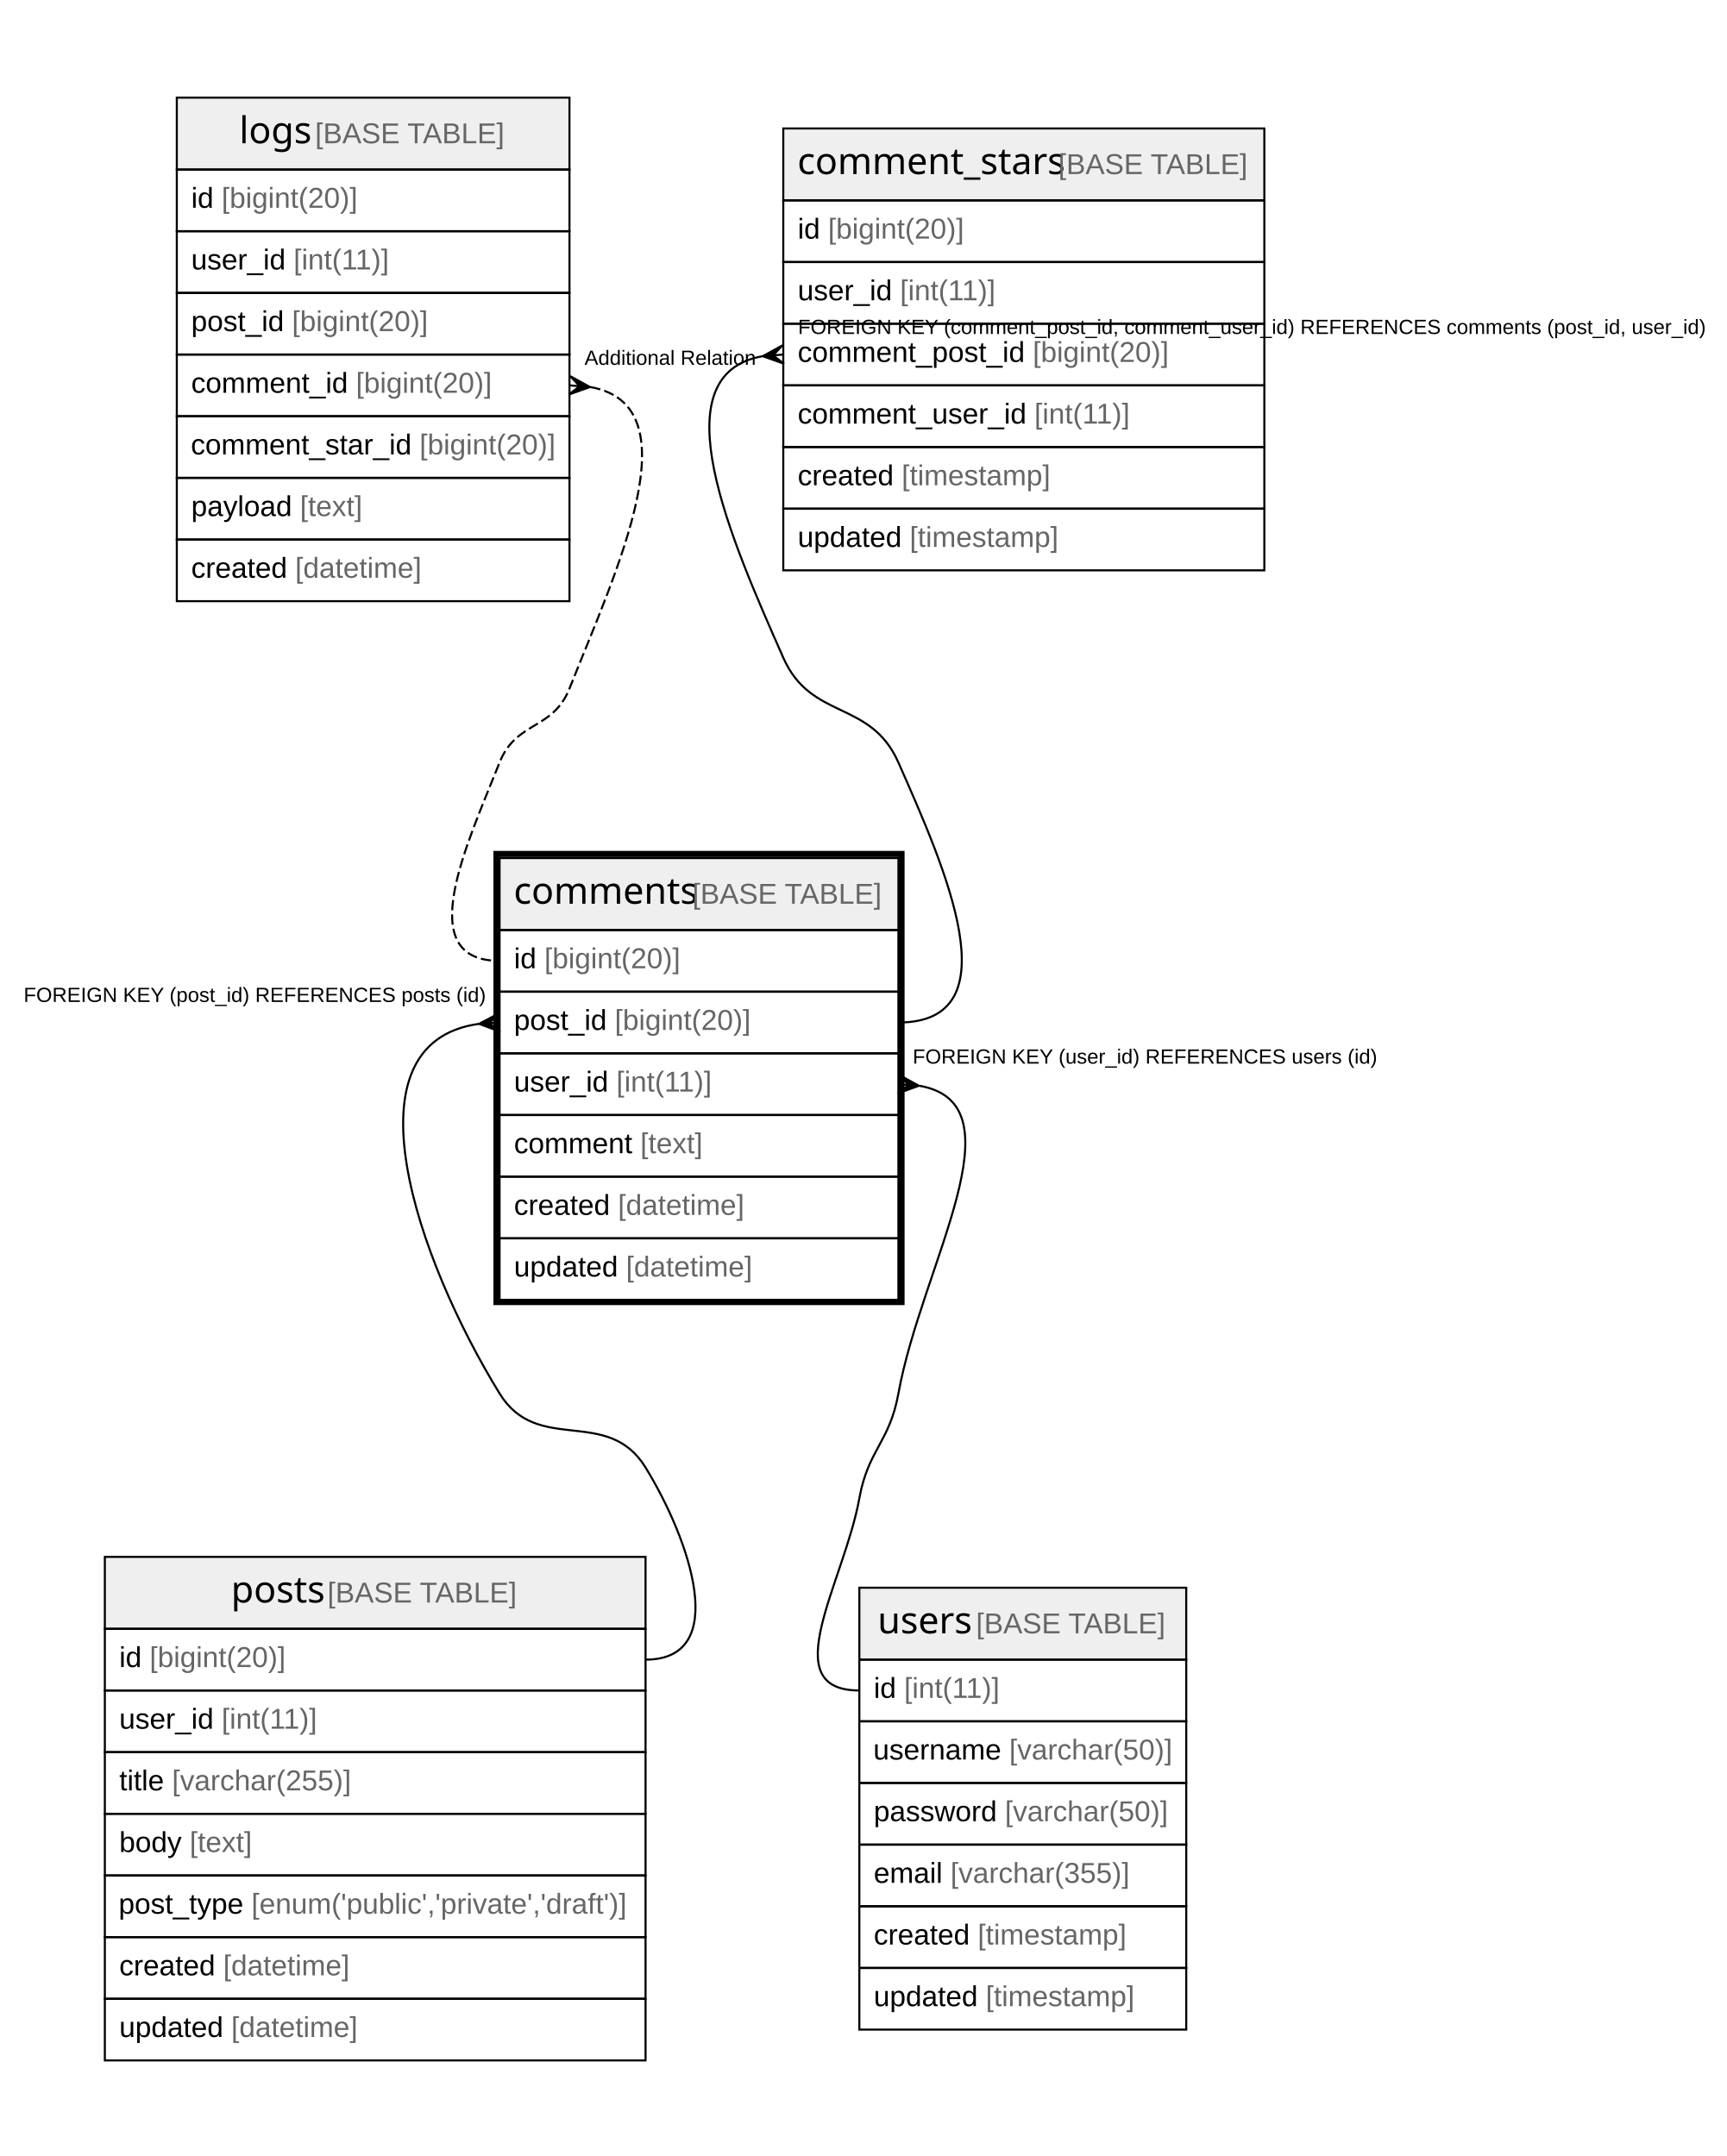
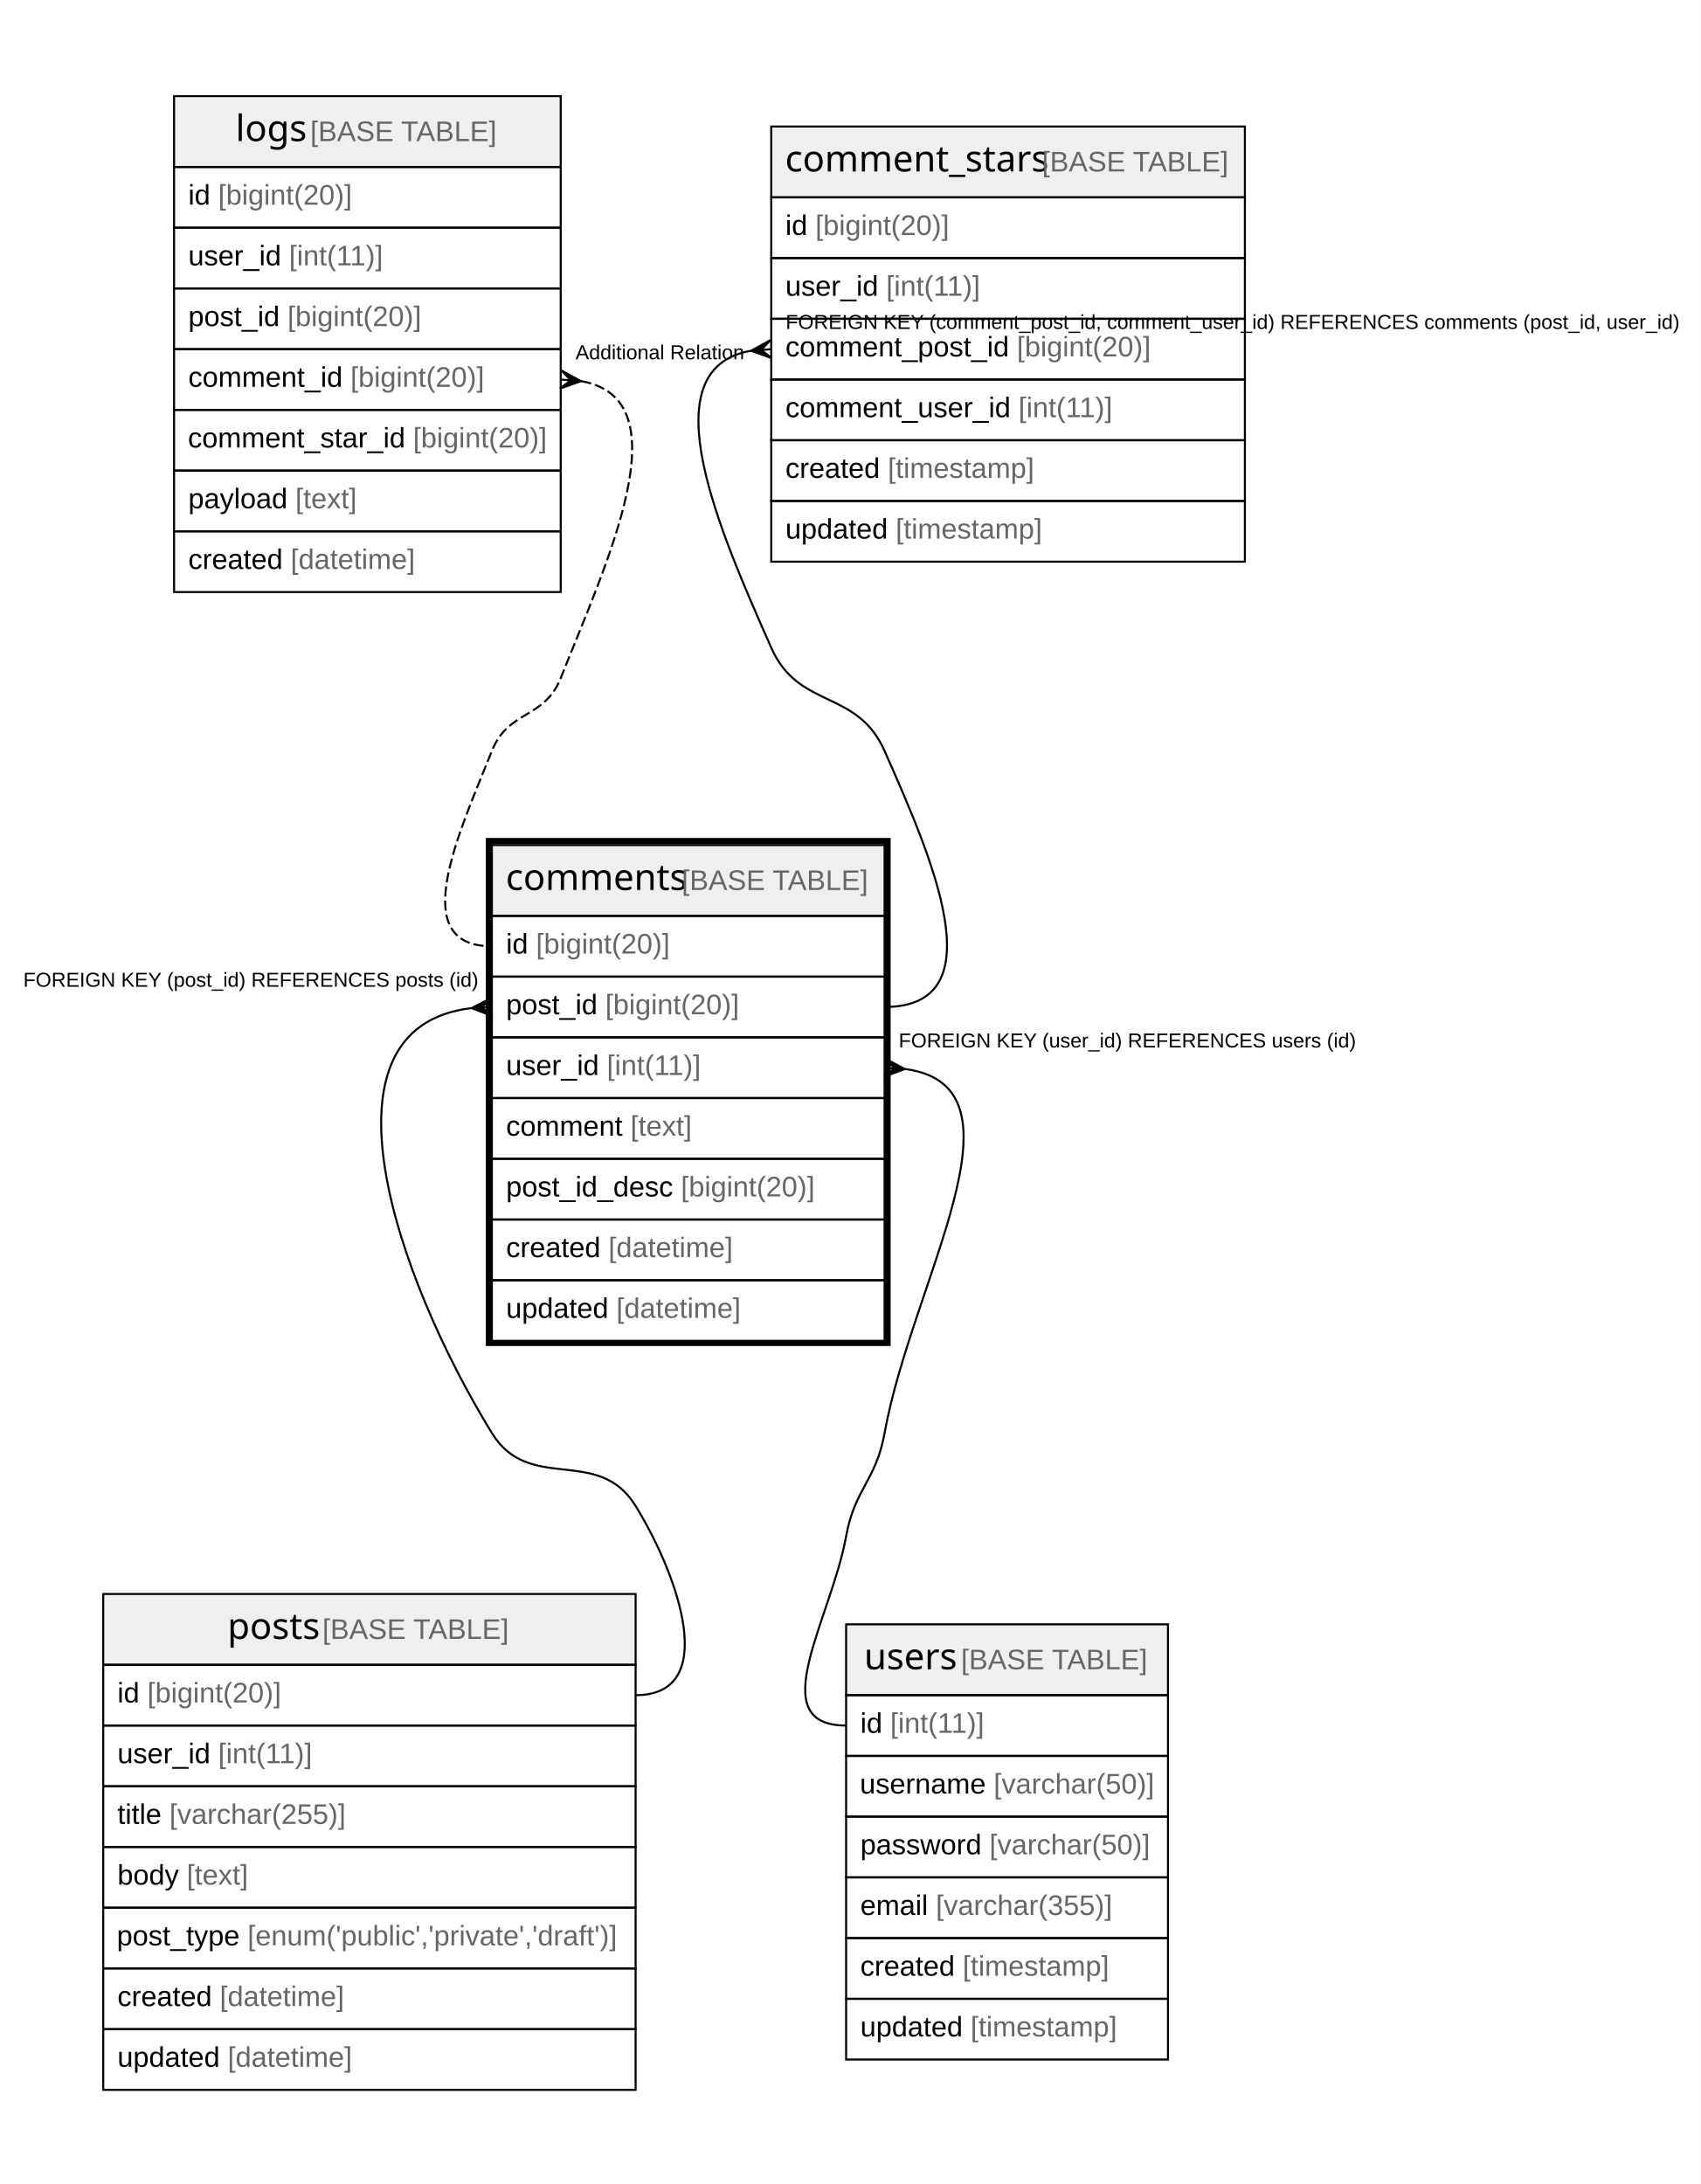
- <svg xmlns="http://www.w3.org/2000/svg" width="840pt" height="1049pt" viewBox="0.00 0.00 840.00 1049.00">
-   <g id="graph0" class="graph" transform="scale(1 1) rotate(0) translate(4 1045)">
-     <polygon fill="#ffffff" stroke="transparent" points="-4,4 -4,-1045 836,-1045 836,4 -4,4" />
+ <svg xmlns="http://www.w3.org/2000/svg" width="840pt" height="1079pt" viewBox="0.00 0.00 840.00 1079.00">
+   <g id="graph0" class="graph" transform="scale(1 1) rotate(0) translate(4 1075)">
+     <polygon fill="#ffffff" stroke="transparent" points="-4,4 -4,-1075 836,-1075 836,4 -4,4" />
    <g id="node1" class="node">
-       <polygon fill="#efefef" stroke="transparent" points="239,-592.5 239,-627.5 433,-627.5 433,-592.5 239,-592.5" />
-       <polygon fill="none" stroke="#000000" points="239,-592.5 239,-627.5 433,-627.5 433,-592.5 239,-592.5" />
-       <text text-anchor="start" x="245.87" y="-605.3" font-family="Arial Bold" font-size="18.00" fill="#000000">comments</text>
-       <text text-anchor="start" x="328.876" y="-605.3" font-family="Arial" font-size="14.00" fill="#000000"> </text>
-       <text text-anchor="start" x="332.766" y="-605.3" font-family="Arial" font-size="14.00" fill="#666666">[BASE TABLE]</text>
+       <polygon fill="#efefef" stroke="transparent" points="239,-622.5 239,-657.5 433,-657.5 433,-622.5 239,-622.5" />
+       <polygon fill="none" stroke="#000000" points="239,-622.5 239,-657.5 433,-657.5 433,-622.5 239,-622.5" />
+       <text text-anchor="start" x="245.87" y="-635.3" font-family="Arial Bold" font-size="18.00" fill="#000000">comments</text>
+       <text text-anchor="start" x="328.876" y="-635.3" font-family="Arial" font-size="14.00" fill="#000000"> </text>
+       <text text-anchor="start" x="332.766" y="-635.3" font-family="Arial" font-size="14.00" fill="#666666">[BASE TABLE]</text>
+       <polygon fill="none" stroke="#000000" points="239,-592.5 239,-622.5 433,-622.5 433,-592.5 239,-592.5" />
+       <text text-anchor="start" x="246" y="-603.9" font-family="Arial" font-size="14.00" fill="#000000">id </text>
+       <text text-anchor="start" x="260.78" y="-603.9" font-family="Arial" font-size="14.00" fill="#666666">[bigint(20)]</text>
      <polygon fill="none" stroke="#000000" points="239,-562.5 239,-592.5 433,-592.5 433,-562.5 239,-562.5" />
-       <text text-anchor="start" x="246" y="-573.9" font-family="Arial" font-size="14.00" fill="#000000">id </text>
-       <text text-anchor="start" x="260.78" y="-573.9" font-family="Arial" font-size="14.00" fill="#666666">[bigint(20)]</text>
+       <text text-anchor="start" x="246" y="-573.9" font-family="Arial" font-size="14.00" fill="#000000">post_id </text>
+       <text text-anchor="start" x="295.018" y="-573.9" font-family="Arial" font-size="14.00" fill="#666666">[bigint(20)]</text>
      <polygon fill="none" stroke="#000000" points="239,-532.5 239,-562.5 433,-562.5 433,-532.5 239,-532.5" />
-       <text text-anchor="start" x="246" y="-543.9" font-family="Arial" font-size="14.00" fill="#000000">post_id </text>
-       <text text-anchor="start" x="295.018" y="-543.9" font-family="Arial" font-size="14.00" fill="#666666">[bigint(20)]</text>
+       <text text-anchor="start" x="246" y="-543.9" font-family="Arial" font-size="14.00" fill="#000000">user_id </text>
+       <text text-anchor="start" x="295.788" y="-543.9" font-family="Arial" font-size="14.00" fill="#666666">[int(11)]</text>
      <polygon fill="none" stroke="#000000" points="239,-502.5 239,-532.5 433,-532.5 433,-502.5 239,-502.5" />
-       <text text-anchor="start" x="246" y="-513.9" font-family="Arial" font-size="14.00" fill="#000000">user_id </text>
-       <text text-anchor="start" x="295.788" y="-513.9" font-family="Arial" font-size="14.00" fill="#666666">[int(11)]</text>
+       <text text-anchor="start" x="246" y="-513.9" font-family="Arial" font-size="14.00" fill="#000000">comment </text>
+       <text text-anchor="start" x="307.45" y="-513.9" font-family="Arial" font-size="14.00" fill="#666666">[text]</text>
      <polygon fill="none" stroke="#000000" points="239,-472.5 239,-502.5 433,-502.5 433,-472.5 239,-472.5" />
-       <text text-anchor="start" x="246" y="-483.9" font-family="Arial" font-size="14.00" fill="#000000">comment </text>
-       <text text-anchor="start" x="307.45" y="-483.9" font-family="Arial" font-size="14.00" fill="#666666">[text]</text>
+       <text text-anchor="start" x="246" y="-483.9" font-family="Arial" font-size="14.00" fill="#000000">post_id_desc </text>
+       <text text-anchor="start" x="332.366" y="-483.9" font-family="Arial" font-size="14.00" fill="#666666">[bigint(20)]</text>
      <polygon fill="none" stroke="#000000" points="239,-442.5 239,-472.5 433,-472.5 433,-442.5 239,-442.5" />
      <text text-anchor="start" x="246" y="-453.9" font-family="Arial" font-size="14.00" fill="#000000">created </text>
      <text text-anchor="start" x="296.572" y="-453.9" font-family="Arial" font-size="14.00" fill="#666666">[datetime]</text>
      <polygon fill="none" stroke="#000000" points="239,-412.5 239,-442.5 433,-442.5 433,-412.5 239,-412.5" />
      <text text-anchor="start" x="246" y="-423.9" font-family="Arial" font-size="14.00" fill="#000000">updated </text>
      <text text-anchor="start" x="300.477" y="-423.9" font-family="Arial" font-size="14.00" fill="#666666">[datetime]</text>
-       <polygon fill="none" stroke="#000000" stroke-width="3" points="237.5,-411.5 237.5,-629.5 434.5,-629.5 434.5,-411.5 237.5,-411.5" />
+       <polygon fill="none" stroke="#000000" stroke-width="3" points="237.5,-411.5 237.5,-659.5 434.5,-659.5 434.5,-411.5 237.5,-411.5" />
    </g>
    <g id="node3" class="node">
      <polygon fill="#efefef" stroke="transparent" points="47,-252.5 47,-287.5 310,-287.5 310,-252.5 47,-252.5" />
      <polygon fill="none" stroke="#000000" points="47,-252.5 47,-287.5 310,-287.5 310,-252.5 47,-252.5" />
      <text text-anchor="start" x="108.366" y="-265.3" font-family="Arial Bold" font-size="18.00" fill="#000000">posts</text>
      <text text-anchor="start" x="151.38" y="-265.3" font-family="Arial" font-size="14.00" fill="#000000"> </text>
      <text text-anchor="start" x="155.271" y="-265.3" font-family="Arial" font-size="14.00" fill="#666666">[BASE TABLE]</text>
      <polygon fill="none" stroke="#000000" points="47,-222.5 47,-252.5 310,-252.5 310,-222.5 47,-222.5" />
      <text text-anchor="start" x="54" y="-233.9" font-family="Arial" font-size="14.00" fill="#000000">id </text>
      <text text-anchor="start" x="68.78" y="-233.9" font-family="Arial" font-size="14.00" fill="#666666">[bigint(20)]</text>
      <polygon fill="none" stroke="#000000" points="47,-192.5 47,-222.5 310,-222.5 310,-192.5 47,-192.5" />
      <text text-anchor="start" x="54" y="-203.9" font-family="Arial" font-size="14.00" fill="#000000">user_id </text>
      <text text-anchor="start" x="103.788" y="-203.9" font-family="Arial" font-size="14.00" fill="#666666">[int(11)]</text>
      <polygon fill="none" stroke="#000000" points="47,-162.5 47,-192.5 310,-192.5 310,-162.5 47,-162.5" />
      <text text-anchor="start" x="54" y="-173.9" font-family="Arial" font-size="14.00" fill="#000000">title </text>
      <text text-anchor="start" x="79.668" y="-173.9" font-family="Arial" font-size="14.00" fill="#666666">[varchar(255)]</text>
      <polygon fill="none" stroke="#000000" points="47,-132.5 47,-162.5 310,-162.5 310,-132.5 47,-132.5" />
      <text text-anchor="start" x="54" y="-143.9" font-family="Arial" font-size="14.00" fill="#000000">body </text>
      <text text-anchor="start" x="88.238" y="-143.9" font-family="Arial" font-size="14.00" fill="#666666">[text]</text>
      <polygon fill="none" stroke="#000000" points="47,-102.5 47,-132.5 310,-132.5 310,-102.5 47,-102.5" />
      <text text-anchor="start" x="53.697" y="-113.9" font-family="Arial" font-size="14.00" fill="#000000">post_type </text>
      <text text-anchor="start" x="118.282" y="-113.9" font-family="Arial" font-size="14.00" fill="#666666">[enum('public','private','draft')]</text>
      <polygon fill="none" stroke="#000000" points="47,-72.5 47,-102.5 310,-102.5 310,-72.5 47,-72.5" />
      <text text-anchor="start" x="54" y="-83.9" font-family="Arial" font-size="14.00" fill="#000000">created </text>
      <text text-anchor="start" x="104.572" y="-83.9" font-family="Arial" font-size="14.00" fill="#666666">[datetime]</text>
      <polygon fill="none" stroke="#000000" points="47,-42.5 47,-72.5 310,-72.5 310,-42.5 47,-42.5" />
      <text text-anchor="start" x="54" y="-53.9" font-family="Arial" font-size="14.00" fill="#000000">updated </text>
      <text text-anchor="start" x="108.477" y="-53.9" font-family="Arial" font-size="14.00" fill="#666666">[datetime]</text>
    </g>
    <g id="edge2" class="edge">
-       <path fill="none" stroke="#000000" d="M228.896,-546.835C162.221,-537.513 198.903,-432.288 239,-367 257.516,-336.852 291.484,-361.148 310,-331 331.748,-295.589 351.556,-237.5 310,-237.5" />
-       <polygon fill="#000000" stroke="#000000" points="229.022,-546.843 238.704,-551.99 234.011,-547.172 239,-547.5 239,-547.5 239,-547.5 234.011,-547.172 239.296,-543.01 229.022,-546.843 229.022,-546.843" />
-       <text text-anchor="start" x="7.495" y="-557.5" font-family="Arial" font-size="10.00" fill="#000000">FOREIGN KEY (post_id) REFERENCES posts (id)</text>
+       <path fill="none" stroke="#000000" d="M228.661,-576.912C148.935,-567.361 191.951,-443.607 239,-367 257.516,-336.852 291.484,-361.148 310,-331 331.748,-295.589 351.556,-237.5 310,-237.5" />
+       <polygon fill="#000000" stroke="#000000" points="229.016,-576.932 238.744,-581.993 234.008,-577.216 239,-577.5 239,-577.5 239,-577.5 234.008,-577.216 239.256,-573.007 229.016,-576.932 229.016,-576.932" />
+       <text text-anchor="start" x="7.495" y="-587.5" font-family="Arial" font-size="10.00" fill="#000000">FOREIGN KEY (post_id) REFERENCES posts (id)</text>
    </g>
    <g id="node5" class="node">
      <polygon fill="#efefef" stroke="transparent" points="414,-237.5 414,-272.5 573,-272.5 573,-237.5 414,-237.5" />
      <polygon fill="none" stroke="#000000" points="414,-237.5 414,-272.5 573,-272.5 573,-237.5 414,-237.5" />
      <text text-anchor="start" x="422.871" y="-250.3" font-family="Arial Bold" font-size="18.00" fill="#000000">users</text>
      <text text-anchor="start" x="466.875" y="-250.3" font-family="Arial" font-size="14.00" fill="#000000"> </text>
      <text text-anchor="start" x="470.766" y="-250.3" font-family="Arial" font-size="14.00" fill="#666666">[BASE TABLE]</text>
      <polygon fill="none" stroke="#000000" points="414,-207.5 414,-237.5 573,-237.5 573,-207.5 414,-207.5" />
      <text text-anchor="start" x="421" y="-218.9" font-family="Arial" font-size="14.00" fill="#000000">id </text>
      <text text-anchor="start" x="435.78" y="-218.9" font-family="Arial" font-size="14.00" fill="#666666">[int(11)]</text>
      <polygon fill="none" stroke="#000000" points="414,-177.5 414,-207.5 573,-207.5 573,-177.5 414,-177.5" />
      <text text-anchor="start" x="420.769" y="-188.9" font-family="Arial" font-size="14.00" fill="#000000">username </text>
      <text text-anchor="start" x="486.894" y="-188.9" font-family="Arial" font-size="14.00" fill="#666666">[varchar(50)]</text>
      <polygon fill="none" stroke="#000000" points="414,-147.5 414,-177.5 573,-177.5 573,-147.5 414,-147.5" />
      <text text-anchor="start" x="421" y="-158.9" font-family="Arial" font-size="14.00" fill="#000000">password </text>
      <text text-anchor="start" x="484.788" y="-158.9" font-family="Arial" font-size="14.00" fill="#666666">[varchar(50)]</text>
      <polygon fill="none" stroke="#000000" points="414,-117.5 414,-147.5 573,-147.5 573,-117.5 414,-117.5" />
      <text text-anchor="start" x="421" y="-128.9" font-family="Arial" font-size="14.00" fill="#000000">email </text>
      <text text-anchor="start" x="458.33" y="-128.9" font-family="Arial" font-size="14.00" fill="#666666">[varchar(355)]</text>
      <polygon fill="none" stroke="#000000" points="414,-87.5 414,-117.5 573,-117.5 573,-87.5 414,-87.5" />
      <text text-anchor="start" x="421" y="-98.9" font-family="Arial" font-size="14.00" fill="#000000">created </text>
      <text text-anchor="start" x="471.572" y="-98.9" font-family="Arial" font-size="14.00" fill="#666666">[timestamp]</text>
      <polygon fill="none" stroke="#000000" points="414,-57.5 414,-87.5 573,-87.5 573,-57.5 414,-57.5" />
      <text text-anchor="start" x="421" y="-68.9" font-family="Arial" font-size="14.00" fill="#000000">updated </text>
      <text text-anchor="start" x="475.477" y="-68.9" font-family="Arial" font-size="14.00" fill="#666666">[timestamp]</text>
    </g>
    <g id="edge4" class="edge">
-       <path fill="none" stroke="#000000" d="M443.223,-516.704C493.794,-507.969 444.192,-429.1 433,-367 428.71,-343.195 418.29,-339.805 414,-316 406.629,-275.103 372.444,-222.5 414,-222.5" />
-       <polygon fill="#000000" stroke="#000000" points="442.97,-516.723 432.651,-513.014 437.985,-517.112 433,-517.5 433,-517.5 433,-517.5 437.985,-517.112 433.349,-521.986 442.97,-516.723 442.97,-516.723" />
-       <text text-anchor="start" x="439.945" y="-527.5" font-family="Arial" font-size="10.00" fill="#000000">FOREIGN KEY (user_id) REFERENCES users (id)</text>
+       <path fill="none" stroke="#000000" d="M443.338,-546.843C507.149,-538.029 446.562,-442.25 433,-367 428.71,-343.195 418.29,-339.805 414,-316 406.629,-275.103 372.444,-222.5 414,-222.5" />
+       <polygon fill="#000000" stroke="#000000" points="442.98,-546.866 432.715,-543.009 437.99,-547.183 433,-547.5 433,-547.5 433,-547.5 437.99,-547.183 433.285,-551.991 442.98,-546.866 442.98,-546.866" />
+       <text text-anchor="start" x="439.945" y="-557.5" font-family="Arial" font-size="10.00" fill="#000000">FOREIGN KEY (user_id) REFERENCES users (id)</text>
    </g>
    <g id="node2" class="node">
-       <polygon fill="#efefef" stroke="transparent" points="82,-962.5 82,-997.5 273,-997.5 273,-962.5 82,-962.5" />
-       <polygon fill="none" stroke="#000000" points="82,-962.5 82,-997.5 273,-997.5 273,-962.5 82,-962.5" />
-       <text text-anchor="start" x="112.37" y="-975.3" font-family="Arial Bold" font-size="18.00" fill="#000000">logs</text>
-       <text text-anchor="start" x="145.376" y="-975.3" font-family="Arial" font-size="14.00" fill="#000000"> </text>
-       <text text-anchor="start" x="149.267" y="-975.3" font-family="Arial" font-size="14.00" fill="#666666">[BASE TABLE]</text>
+       <polygon fill="#efefef" stroke="transparent" points="82,-992.5 82,-1027.5 273,-1027.5 273,-992.5 82,-992.5" />
+       <polygon fill="none" stroke="#000000" points="82,-992.5 82,-1027.5 273,-1027.5 273,-992.5 82,-992.5" />
+       <text text-anchor="start" x="112.37" y="-1005.3" font-family="Arial Bold" font-size="18.00" fill="#000000">logs</text>
+       <text text-anchor="start" x="145.376" y="-1005.3" font-family="Arial" font-size="14.00" fill="#000000"> </text>
+       <text text-anchor="start" x="149.267" y="-1005.3" font-family="Arial" font-size="14.00" fill="#666666">[BASE TABLE]</text>
+       <polygon fill="none" stroke="#000000" points="82,-962.5 82,-992.5 273,-992.5 273,-962.5 82,-962.5" />
+       <text text-anchor="start" x="89" y="-973.9" font-family="Arial" font-size="14.00" fill="#000000">id </text>
+       <text text-anchor="start" x="103.78" y="-973.9" font-family="Arial" font-size="14.00" fill="#666666">[bigint(20)]</text>
      <polygon fill="none" stroke="#000000" points="82,-932.5 82,-962.5 273,-962.5 273,-932.5 82,-932.5" />
-       <text text-anchor="start" x="89" y="-943.9" font-family="Arial" font-size="14.00" fill="#000000">id </text>
-       <text text-anchor="start" x="103.78" y="-943.9" font-family="Arial" font-size="14.00" fill="#666666">[bigint(20)]</text>
+       <text text-anchor="start" x="89" y="-943.9" font-family="Arial" font-size="14.00" fill="#000000">user_id </text>
+       <text text-anchor="start" x="138.788" y="-943.9" font-family="Arial" font-size="14.00" fill="#666666">[int(11)]</text>
      <polygon fill="none" stroke="#000000" points="82,-902.5 82,-932.5 273,-932.5 273,-902.5 82,-902.5" />
-       <text text-anchor="start" x="89" y="-913.9" font-family="Arial" font-size="14.00" fill="#000000">user_id </text>
-       <text text-anchor="start" x="138.788" y="-913.9" font-family="Arial" font-size="14.00" fill="#666666">[int(11)]</text>
+       <text text-anchor="start" x="89" y="-913.9" font-family="Arial" font-size="14.00" fill="#000000">post_id </text>
+       <text text-anchor="start" x="138.018" y="-913.9" font-family="Arial" font-size="14.00" fill="#666666">[bigint(20)]</text>
      <polygon fill="none" stroke="#000000" points="82,-872.5 82,-902.5 273,-902.5 273,-872.5 82,-872.5" />
-       <text text-anchor="start" x="89" y="-883.9" font-family="Arial" font-size="14.00" fill="#000000">post_id </text>
-       <text text-anchor="start" x="138.018" y="-883.9" font-family="Arial" font-size="14.00" fill="#666666">[bigint(20)]</text>
+       <text text-anchor="start" x="89" y="-883.9" font-family="Arial" font-size="14.00" fill="#000000">comment_id </text>
+       <text text-anchor="start" x="169.122" y="-883.9" font-family="Arial" font-size="14.00" fill="#666666">[bigint(20)]</text>
      <polygon fill="none" stroke="#000000" points="82,-842.5 82,-872.5 273,-872.5 273,-842.5 82,-842.5" />
-       <text text-anchor="start" x="89" y="-853.9" font-family="Arial" font-size="14.00" fill="#000000">comment_id </text>
-       <text text-anchor="start" x="169.122" y="-853.9" font-family="Arial" font-size="14.00" fill="#666666">[bigint(20)]</text>
+       <text text-anchor="start" x="88.821" y="-853.9" font-family="Arial" font-size="14.00" fill="#000000">comment_star_id </text>
+       <text text-anchor="start" x="200.06" y="-853.9" font-family="Arial" font-size="14.00" fill="#666666">[bigint(20)]</text>
      <polygon fill="none" stroke="#000000" points="82,-812.5 82,-842.5 273,-842.5 273,-812.5 82,-812.5" />
-       <text text-anchor="start" x="88.821" y="-823.9" font-family="Arial" font-size="14.00" fill="#000000">comment_star_id </text>
-       <text text-anchor="start" x="200.06" y="-823.9" font-family="Arial" font-size="14.00" fill="#666666">[bigint(20)]</text>
+       <text text-anchor="start" x="89" y="-823.9" font-family="Arial" font-size="14.00" fill="#000000">payload </text>
+       <text text-anchor="start" x="141.91" y="-823.9" font-family="Arial" font-size="14.00" fill="#666666">[text]</text>
      <polygon fill="none" stroke="#000000" points="82,-782.5 82,-812.5 273,-812.5 273,-782.5 82,-782.5" />
-       <text text-anchor="start" x="89" y="-793.9" font-family="Arial" font-size="14.00" fill="#000000">payload </text>
-       <text text-anchor="start" x="141.91" y="-793.9" font-family="Arial" font-size="14.00" fill="#666666">[text]</text>
-       <polygon fill="none" stroke="#000000" points="82,-752.5 82,-782.5 273,-782.5 273,-752.5 82,-752.5" />
-       <text text-anchor="start" x="89" y="-763.9" font-family="Arial" font-size="14.00" fill="#000000">created </text>
-       <text text-anchor="start" x="139.572" y="-763.9" font-family="Arial" font-size="14.00" fill="#666666">[datetime]</text>
+       <text text-anchor="start" x="89" y="-793.9" font-family="Arial" font-size="14.00" fill="#000000">created </text>
+       <text text-anchor="start" x="139.572" y="-793.9" font-family="Arial" font-size="14.00" fill="#666666">[datetime]</text>
    </g>
    <g id="edge1" class="edge">
-       <path fill="none" stroke="#000000" stroke-dasharray="5,2" d="M283.133,-856.687C333.928,-847.774 295.848,-767.467 273,-710 264.869,-689.549 247.131,-694.451 239,-674 223.155,-634.145 196.111,-577.5 239,-577.5" />
-       <polygon fill="#000000" stroke="#000000" points="282.968,-856.7 272.64,-853.014 277.984,-857.1 273,-857.5 273,-857.5 273,-857.5 277.984,-857.1 273.36,-861.986 282.968,-856.7 282.968,-856.7" />
-       <text text-anchor="start" x="280.325" y="-867.5" font-family="Arial" font-size="10.00" fill="#000000">Additional Relation</text>
+       <path fill="none" stroke="#000000" stroke-dasharray="5,2" d="M283.133,-886.687C333.928,-877.774 295.848,-797.467 273,-740 264.869,-719.549 247.131,-724.451 239,-704 223.155,-664.145 196.111,-607.5 239,-607.5" />
+       <polygon fill="#000000" stroke="#000000" points="282.968,-886.7 272.64,-883.014 277.984,-887.1 273,-887.5 273,-887.5 273,-887.5 277.984,-887.1 273.36,-891.986 282.968,-886.7 282.968,-886.7" />
+       <text text-anchor="start" x="280.325" y="-897.5" font-family="Arial" font-size="10.00" fill="#000000">Additional Relation</text>
    </g>
    <g id="node4" class="node">
-       <polygon fill="#efefef" stroke="transparent" points="377,-947.5 377,-982.5 611,-982.5 611,-947.5 377,-947.5" />
-       <polygon fill="none" stroke="#000000" points="377,-947.5 377,-982.5 611,-982.5 611,-947.5 377,-947.5" />
-       <text text-anchor="start" x="383.867" y="-960.3" font-family="Arial Bold" font-size="18.00" fill="#000000">comment_stars</text>
-       <text text-anchor="start" x="506.879" y="-960.3" font-family="Arial" font-size="14.00" fill="#000000"> </text>
-       <text text-anchor="start" x="510.77" y="-960.3" font-family="Arial" font-size="14.00" fill="#666666">[BASE TABLE]</text>
+       <polygon fill="#efefef" stroke="transparent" points="377,-977.5 377,-1012.5 611,-1012.5 611,-977.5 377,-977.5" />
+       <polygon fill="none" stroke="#000000" points="377,-977.5 377,-1012.5 611,-1012.5 611,-977.5 377,-977.5" />
+       <text text-anchor="start" x="383.867" y="-990.3" font-family="Arial Bold" font-size="18.00" fill="#000000">comment_stars</text>
+       <text text-anchor="start" x="506.879" y="-990.3" font-family="Arial" font-size="14.00" fill="#000000"> </text>
+       <text text-anchor="start" x="510.77" y="-990.3" font-family="Arial" font-size="14.00" fill="#666666">[BASE TABLE]</text>
+       <polygon fill="none" stroke="#000000" points="377,-947.5 377,-977.5 611,-977.5 611,-947.5 377,-947.5" />
+       <text text-anchor="start" x="384" y="-958.9" font-family="Arial" font-size="14.00" fill="#000000">id </text>
+       <text text-anchor="start" x="398.78" y="-958.9" font-family="Arial" font-size="14.00" fill="#666666">[bigint(20)]</text>
      <polygon fill="none" stroke="#000000" points="377,-917.5 377,-947.5 611,-947.5 611,-917.5 377,-917.5" />
-       <text text-anchor="start" x="384" y="-928.9" font-family="Arial" font-size="14.00" fill="#000000">id </text>
-       <text text-anchor="start" x="398.78" y="-928.9" font-family="Arial" font-size="14.00" fill="#666666">[bigint(20)]</text>
+       <text text-anchor="start" x="384" y="-928.9" font-family="Arial" font-size="14.00" fill="#000000">user_id </text>
+       <text text-anchor="start" x="433.788" y="-928.9" font-family="Arial" font-size="14.00" fill="#666666">[int(11)]</text>
      <polygon fill="none" stroke="#000000" points="377,-887.5 377,-917.5 611,-917.5 611,-887.5 377,-887.5" />
-       <text text-anchor="start" x="384" y="-898.9" font-family="Arial" font-size="14.00" fill="#000000">user_id </text>
-       <text text-anchor="start" x="433.788" y="-898.9" font-family="Arial" font-size="14.00" fill="#666666">[int(11)]</text>
+       <text text-anchor="start" x="384" y="-898.9" font-family="Arial" font-size="14.00" fill="#000000">comment_post_id </text>
+       <text text-anchor="start" x="498.36" y="-898.9" font-family="Arial" font-size="14.00" fill="#666666">[bigint(20)]</text>
      <polygon fill="none" stroke="#000000" points="377,-857.5 377,-887.5 611,-887.5 611,-857.5 377,-857.5" />
-       <text text-anchor="start" x="384" y="-868.9" font-family="Arial" font-size="14.00" fill="#000000">comment_post_id </text>
-       <text text-anchor="start" x="498.36" y="-868.9" font-family="Arial" font-size="14.00" fill="#666666">[bigint(20)]</text>
+       <text text-anchor="start" x="384" y="-868.9" font-family="Arial" font-size="14.00" fill="#000000">comment_user_id </text>
+       <text text-anchor="start" x="499.13" y="-868.9" font-family="Arial" font-size="14.00" fill="#666666">[int(11)]</text>
      <polygon fill="none" stroke="#000000" points="377,-827.5 377,-857.5 611,-857.5 611,-827.5 377,-827.5" />
-       <text text-anchor="start" x="384" y="-838.9" font-family="Arial" font-size="14.00" fill="#000000">comment_user_id </text>
-       <text text-anchor="start" x="499.13" y="-838.9" font-family="Arial" font-size="14.00" fill="#666666">[int(11)]</text>
+       <text text-anchor="start" x="384" y="-838.9" font-family="Arial" font-size="14.00" fill="#000000">created </text>
+       <text text-anchor="start" x="434.572" y="-838.9" font-family="Arial" font-size="14.00" fill="#666666">[timestamp]</text>
      <polygon fill="none" stroke="#000000" points="377,-797.5 377,-827.5 611,-827.5 611,-797.5 377,-797.5" />
-       <text text-anchor="start" x="384" y="-808.9" font-family="Arial" font-size="14.00" fill="#000000">created </text>
-       <text text-anchor="start" x="434.572" y="-808.9" font-family="Arial" font-size="14.00" fill="#666666">[timestamp]</text>
-       <polygon fill="none" stroke="#000000" points="377,-767.5 377,-797.5 611,-797.5 611,-767.5 377,-767.5" />
-       <text text-anchor="start" x="384" y="-778.9" font-family="Arial" font-size="14.00" fill="#000000">updated </text>
-       <text text-anchor="start" x="438.477" y="-778.9" font-family="Arial" font-size="14.00" fill="#666666">[timestamp]</text>
+       <text text-anchor="start" x="384" y="-808.9" font-family="Arial" font-size="14.00" fill="#000000">updated </text>
+       <text text-anchor="start" x="438.477" y="-808.9" font-family="Arial" font-size="14.00" fill="#666666">[timestamp]</text>
    </g>
    <g id="edge3" class="edge">
-       <path fill="none" stroke="#000000" d="M366.846,-871.678C315.829,-862.672 352.007,-781.567 377,-725 390.605,-694.208 419.395,-704.792 433,-674 455.722,-622.574 489.222,-547.5 433,-547.5" />
-       <polygon fill="#000000" stroke="#000000" points="367.033,-871.693 376.637,-876.985 372.016,-872.097 377,-872.5 377,-872.5 377,-872.5 372.016,-872.097 377.363,-868.015 367.033,-871.693 367.033,-871.693" />
-       <text text-anchor="start" x="384.144" y="-882.5" font-family="Arial" font-size="10.00" fill="#000000">FOREIGN KEY (comment_post_id, comment_user_id) REFERENCES comments (post_id, user_id)</text>
+       <path fill="none" stroke="#000000" d="M366.846,-901.678C315.829,-892.672 352.007,-811.567 377,-755 390.605,-724.208 419.395,-734.792 433,-704 455.722,-652.574 489.222,-577.5 433,-577.5" />
+       <polygon fill="#000000" stroke="#000000" points="367.033,-901.693 376.637,-906.985 372.016,-902.097 377,-902.5 377,-902.5 377,-902.5 372.016,-902.097 377.363,-898.015 367.033,-901.693 367.033,-901.693" />
+       <text text-anchor="start" x="384.144" y="-912.5" font-family="Arial" font-size="10.00" fill="#000000">FOREIGN KEY (comment_post_id, comment_user_id) REFERENCES comments (post_id, user_id)</text>
    </g>
  </g>
</svg>
